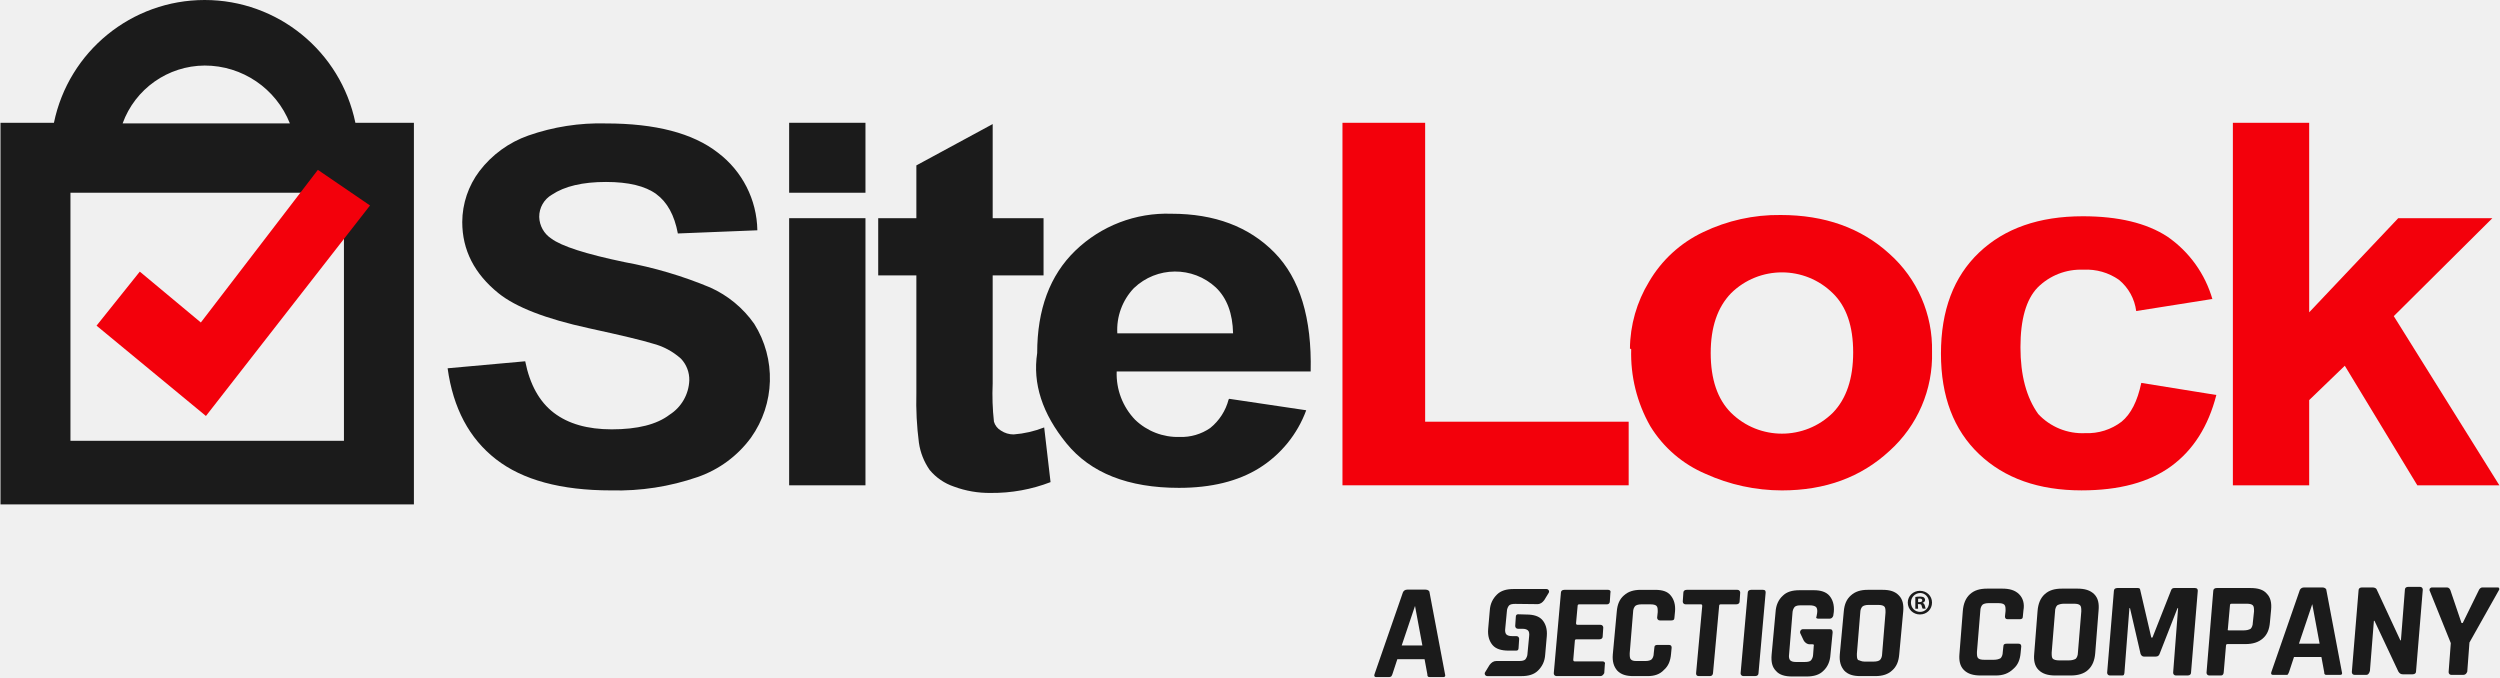
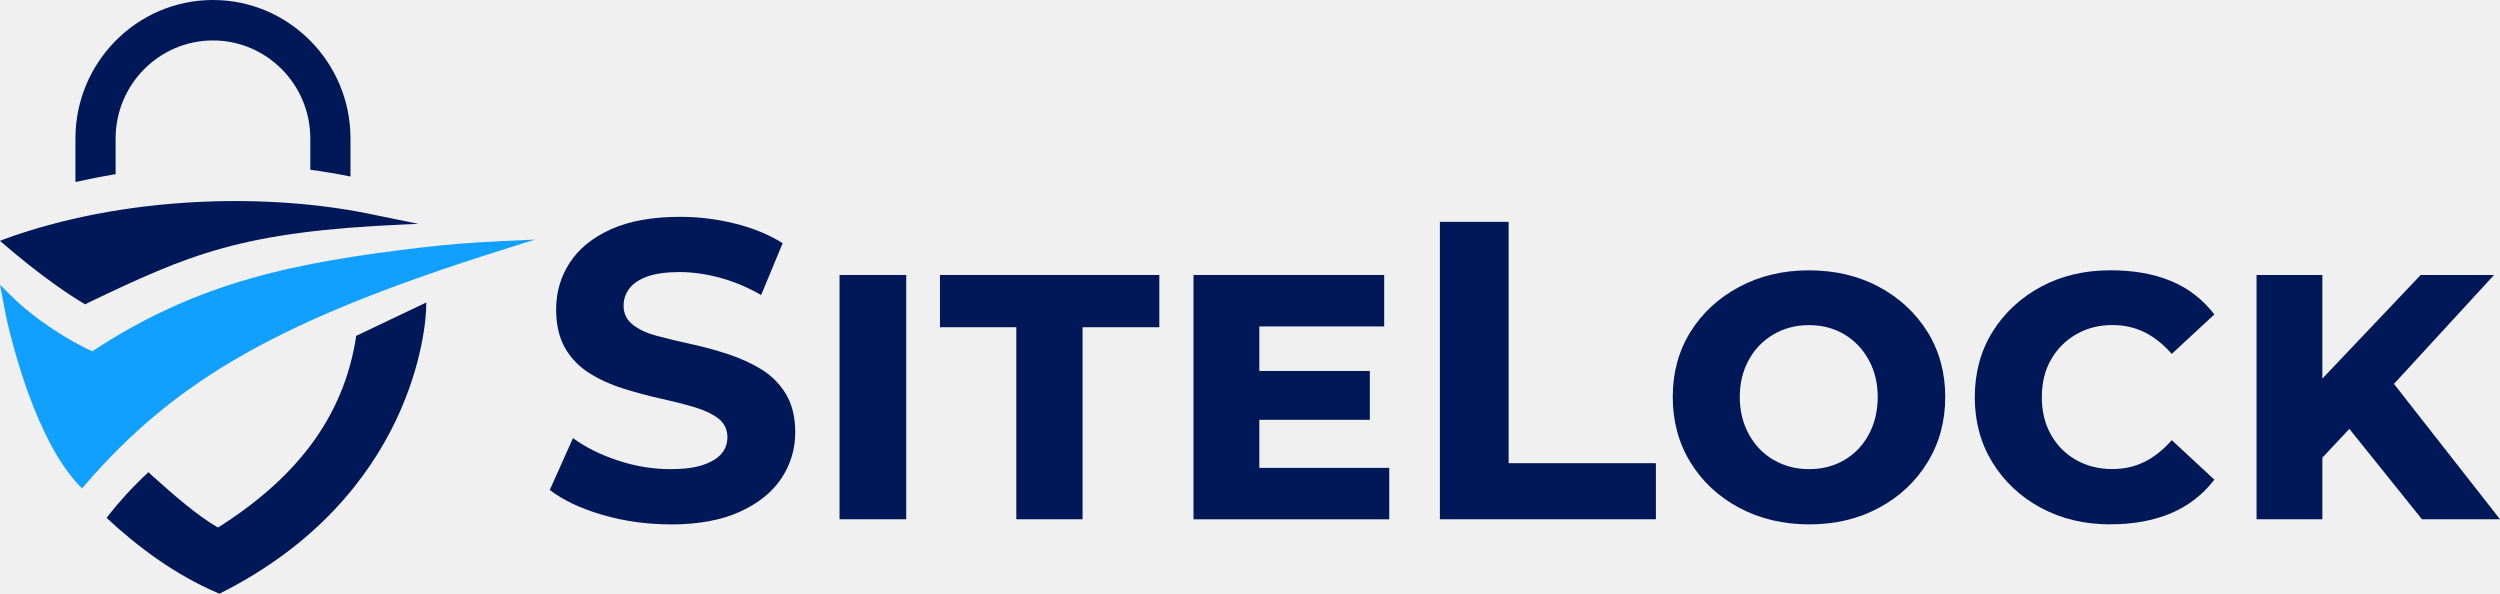
- <svg xmlns="http://www.w3.org/2000/svg" version="1.1" id="Layer_1" x="0px" y="0px" viewBox="0 0 240 65" style="enable-background:new 0 0 240 65;" xml:space="preserve">
-   <path fill="#1B1B1B" d="M135.842,58.169l-1.279,3.797h1.985L135.842,58.169z M133.381,65h-1.278c-0.153,0-0.21-0.114-0.153-0.267  l2.729-7.862c0.057-0.152,0.21-0.267,0.42-0.267h1.755c0.21,0,0.382,0.114,0.382,0.267l1.489,7.862c0.057,0.153,0,0.267-0.153,0.267  h-1.278c-0.115,0-0.153,0-0.21-0.057c-0.058-0.057-0.058-0.114-0.058-0.21l-0.267-1.45h-2.615l-0.477,1.45  c-0.057,0.114-0.057,0.153-0.114,0.21C133.553,64.943,133.438,65,133.381,65" />
-   <path fill="#1B1B1B" d="M191.58,64.847h-1.45c-0.687,0-1.221-0.152-1.603-0.534c-0.382-0.382-0.477-0.916-0.42-1.546l0.324-4.122  c0.057-0.687,0.267-1.221,0.687-1.603c0.42-0.382,0.954-0.534,1.66-0.534h1.45c0.687,0,1.221,0.153,1.603,0.534  c0.382,0.382,0.534,0.915,0.42,1.545l-0.057,0.592c0,0.21-0.115,0.267-0.324,0.267h-1.126c-0.21,0-0.267-0.114-0.267-0.267  l0.057-0.534c0-0.267,0-0.477-0.114-0.592c-0.115-0.114-0.324-0.152-0.592-0.152h-0.916c-0.267,0-0.477,0.057-0.592,0.152  c-0.114,0.114-0.21,0.324-0.21,0.592l-0.324,3.95c0,0.267,0,0.477,0.115,0.592c0.114,0.114,0.324,0.152,0.591,0.152h0.916  c0.268,0,0.477-0.057,0.649-0.152c0.114-0.114,0.209-0.324,0.209-0.592l0.057-0.534c0-0.21,0.115-0.267,0.324-0.267h1.126  c0.21,0,0.267,0.114,0.267,0.267l-0.057,0.592c-0.057,0.687-0.267,1.183-0.687,1.545C192.801,64.676,192.267,64.847,191.58,64.847" />
-   <path fill="#1B1B1B" d="M197.667,63.397h0.954c0.268,0,0.478-0.058,0.649-0.153c0.114-0.115,0.21-0.324,0.21-0.592l0.324-3.95  c0-0.267,0-0.477-0.115-0.592c-0.114-0.114-0.324-0.153-0.591-0.153h-0.954c-0.267,0-0.477,0.058-0.649,0.153  c-0.115,0.115-0.21,0.324-0.21,0.592l-0.324,3.95c0,0.267,0,0.477,0.114,0.592C197.19,63.34,197.4,63.397,197.667,63.397   M198.793,64.847h-1.488c-0.687,0-1.222-0.152-1.603-0.534c-0.382-0.382-0.477-0.916-0.419-1.546l0.324-4.122  c0.057-0.687,0.267-1.221,0.687-1.603c0.42-0.382,0.954-0.534,1.66-0.534h1.488c0.687,0,1.221,0.153,1.603,0.534  c0.382,0.382,0.477,0.915,0.42,1.545l-0.324,4.122c-0.057,0.687-0.267,1.221-0.687,1.603  C200.071,64.676,199.48,64.847,198.793,64.847" />
-   <path fill="#1B1B1B" d="M208.735,56.451h1.985c0.209,0,0.267,0.114,0.267,0.267l-0.649,7.862c0,0.152-0.115,0.267-0.325,0.267h-1.125  c-0.153,0-0.267-0.114-0.267-0.267l0.477-6.202h-0.057l-1.717,4.388c-0.057,0.153-0.153,0.267-0.382,0.267h-1.126  c-0.153,0-0.267-0.114-0.324-0.267l-1.012-4.388h-0.057l-0.477,6.202c0,0.114-0.057,0.152-0.057,0.21  c-0.057,0.057-0.114,0.057-0.21,0.057h-1.126c-0.152,0-0.267-0.114-0.267-0.267l0.649-7.862c0-0.153,0.114-0.267,0.324-0.267h1.985  c0.115,0,0.21,0.057,0.21,0.153l1.069,4.598h0.114l1.813-4.598C208.525,56.509,208.563,56.451,208.735,56.451" />
-   <path fill="#1B1B1B" d="M213.963,60.516h1.45c0.268,0,0.477-0.058,0.649-0.153c0.114-0.114,0.209-0.324,0.209-0.592l0.115-1.069  c0-0.267,0-0.477-0.115-0.592c-0.114-0.114-0.324-0.153-0.591-0.153h-1.45c-0.114,0-0.153,0.058-0.153,0.153l-0.21,2.347  C213.81,60.458,213.867,60.516,213.963,60.516 M213.219,64.847h-1.126c-0.152,0-0.267-0.114-0.267-0.267l0.649-7.862  c0-0.152,0.114-0.267,0.324-0.267h3.263c0.687,0,1.221,0.152,1.545,0.534c0.382,0.382,0.477,0.916,0.42,1.545l-0.115,1.221  c-0.057,0.687-0.267,1.183-0.687,1.546c-0.42,0.362-0.954,0.534-1.66,0.534h-1.717c-0.115,0-0.153,0.057-0.153,0.153l-0.21,2.461  C213.486,64.733,213.372,64.847,213.219,64.847" />
-   <path fill="#1B1B1B" d="M221.977,57.997l-1.278,3.797h1.984L221.977,57.997z M219.478,64.79h-1.278c-0.153,0-0.21-0.114-0.153-0.267  l2.729-7.862c0.057-0.152,0.21-0.267,0.42-0.267h1.755c0.21,0,0.382,0.115,0.382,0.267l1.489,7.862c0.057,0.153,0,0.267-0.153,0.267  h-1.278c-0.115,0-0.153,0-0.21-0.057c-0.058-0.057-0.058-0.115-0.058-0.21l-0.267-1.45h-2.633l-0.477,1.45  c-0.057,0.114-0.057,0.153-0.114,0.21C219.63,64.79,219.573,64.79,219.478,64.79" />
-   <path fill="#1B1B1B" d="M227.168,64.79h-1.126c-0.153,0-0.267-0.114-0.267-0.267l0.649-7.862c0-0.152,0.115-0.267,0.324-0.267h1.012  c0.152,0,0.324,0.057,0.382,0.153l2.29,4.923h0.057l0.382-4.866c0-0.153,0.115-0.267,0.324-0.267h1.126  c0.153,0,0.267,0.114,0.267,0.267l-0.649,7.862c0,0.152-0.114,0.267-0.324,0.267h-0.954c-0.21,0-0.324-0.115-0.42-0.267l-2.29-4.866  h-0.057l-0.382,4.809C227.435,64.676,227.32,64.79,227.168,64.79" />
-   <path fill="#1B1B1B" d="M236.46,64.79h-1.126c-0.152,0-0.267-0.114-0.267-0.267l0.21-2.786l-2.023-5.018c-0.057-0.057,0-0.152,0-0.209  c0.057-0.058,0.114-0.115,0.21-0.115h1.45c0.152,0,0.267,0.115,0.324,0.267l1.068,3.149h0.115l1.545-3.149  c0.057-0.152,0.21-0.267,0.324-0.267h1.45c0.114,0,0.152,0,0.152,0.057c0.058,0.058,0.058,0.115,0,0.21l-2.824,5.019l-0.209,2.786  C236.785,64.676,236.67,64.79,236.46,64.79" />
-   <path fill="#1B1B1B" d="M147.597,57.997c0.267,0,0.477-0.153,0.649-0.382l0.42-0.687c0.114-0.153,0-0.382-0.21-0.382h-1.813h-0.802  h-0.534c-0.687,0-1.221,0.153-1.603,0.534c-0.382,0.382-0.649,0.859-0.687,1.545l-0.153,1.755c-0.057,0.687,0.115,1.183,0.42,1.545  c0.324,0.382,0.859,0.534,1.545,0.534h0.744c0.153,0,0.21-0.114,0.21-0.267l0.057-0.859c0-0.153-0.114-0.267-0.267-0.267h-0.42  c-0.267,0-0.42-0.057-0.534-0.153c-0.114-0.114-0.152-0.324-0.114-0.592l0.153-1.603c0-0.267,0.114-0.477,0.21-0.592  c0.114-0.115,0.324-0.153,0.592-0.153L147.597,57.997z" />
-   <path fill="#1B1B1B" d="M145.727,58.97c-0.153,0-0.21,0.114-0.21,0.267l-0.057,0.859c0,0.153,0.114,0.267,0.267,0.267h0.419  c0.268,0,0.42,0.057,0.534,0.153c0.115,0.095,0.153,0.324,0.115,0.592l-0.153,1.603c0,0.267-0.114,0.477-0.21,0.592  c-0.114,0.114-0.324,0.153-0.592,0.153h-0.324h-0.534h-1.336c-0.267,0-0.477,0.152-0.649,0.382l-0.42,0.687  c-0.114,0.153,0,0.382,0.21,0.382h1.87h0.801h0.592c0.687,0,1.221-0.153,1.603-0.534c0.382-0.382,0.648-0.859,0.687-1.545  l0.153-1.755c0.057-0.687-0.114-1.183-0.42-1.545c-0.324-0.382-0.859-0.534-1.545-0.534L145.727,58.97z" />
-   <path fill="#1B1B1B" d="M153.646,64.905h-4.217c-0.152,0-0.267-0.114-0.267-0.267l0.687-7.747c0-0.153,0.114-0.267,0.324-0.267h4.217  c0.153,0,0.268,0.114,0.21,0.267l-0.057,0.859c0,0.152-0.114,0.267-0.267,0.267h-2.671c-0.114,0-0.153,0.058-0.153,0.153  l-0.152,1.66c0,0.114,0.057,0.152,0.152,0.152h2.195c0.152,0,0.267,0.115,0.267,0.268l-0.057,0.858c0,0.153-0.114,0.267-0.324,0.267  h-2.195c-0.114,0-0.152,0.057-0.152,0.153l-0.153,1.813c0,0.115,0.057,0.153,0.153,0.153h2.671c0.152,0,0.267,0.114,0.209,0.267  l-0.057,0.858C153.913,64.79,153.798,64.905,153.646,64.905" />
-   <path fill="#1B1B1B" d="M158.187,64.905h-1.393c-0.687,0-1.183-0.153-1.545-0.534c-0.324-0.382-0.477-0.859-0.42-1.545l0.382-4.122  c0.057-0.687,0.267-1.183,0.687-1.545c0.42-0.382,0.954-0.534,1.603-0.534h1.393c0.687,0,1.183,0.152,1.488,0.534  c0.324,0.382,0.477,0.916,0.42,1.545l-0.057,0.592c0,0.21-0.114,0.267-0.324,0.267h-1.068c-0.153,0-0.268-0.115-0.268-0.267  l0.057-0.534c0-0.267,0-0.477-0.114-0.592c-0.114-0.114-0.324-0.153-0.592-0.153h-0.858c-0.268,0-0.477,0.058-0.592,0.153  c-0.114,0.115-0.21,0.324-0.21,0.592l-0.324,3.95c0,0.267,0,0.477,0.114,0.592c0.114,0.114,0.267,0.153,0.534,0.153h0.859  c0.267,0,0.477-0.058,0.591-0.153c0.115-0.115,0.21-0.324,0.21-0.592l0.058-0.534c0-0.21,0.114-0.267,0.324-0.267h1.069  c0.21,0,0.267,0.114,0.267,0.267l-0.057,0.592c-0.057,0.687-0.267,1.183-0.687,1.545C159.351,64.733,158.817,64.905,158.187,64.905" />
-   <path fill="#1B1B1B" d="M164.16,64.905h-1.069c-0.21,0-0.267-0.114-0.267-0.267l0.591-6.469c0-0.114-0.057-0.153-0.114-0.153h-1.488  c-0.153,0-0.267-0.114-0.267-0.267l0.057-0.859c0-0.153,0.114-0.267,0.324-0.267h4.866c0.152,0,0.267,0.114,0.267,0.267  l-0.057,0.859c0,0.152-0.114,0.267-0.324,0.267h-1.488c-0.114,0-0.153,0.058-0.153,0.153l-0.591,6.469  C164.427,64.79,164.331,64.905,164.16,64.905" />
-   <path fill="#1B1B1B" d="M169.502,56.89l-0.687,7.747c0,0.153-0.115,0.267-0.325,0.267h-1.125c-0.153,0-0.267-0.114-0.267-0.267  l0.687-7.747c0-0.153,0.115-0.267,0.324-0.267h1.126C169.464,56.623,169.502,56.718,169.502,56.89" />
-   <path fill="#1B1B1B" d="M180.036,64.905h-1.45c-0.687,0-1.183-0.153-1.545-0.534c-0.324-0.382-0.477-0.859-0.42-1.545l0.382-4.122  c0.057-0.687,0.267-1.183,0.687-1.546c0.419-0.382,0.954-0.534,1.603-0.534h1.45c0.687,0,1.183,0.153,1.545,0.534  c0.382,0.382,0.477,0.916,0.42,1.546l-0.382,4.122c-0.058,0.687-0.267,1.183-0.687,1.545  C181.257,64.733,180.722,64.905,180.036,64.905 M178.967,63.512h0.916c0.267,0,0.477-0.057,0.592-0.152  c0.114-0.115,0.21-0.325,0.21-0.592l0.324-3.95c0-0.267,0-0.477-0.114-0.592c-0.115-0.114-0.324-0.153-0.592-0.153h-0.916  c-0.267,0-0.477,0.058-0.592,0.153c-0.115,0.114-0.21,0.324-0.21,0.592l-0.324,3.95c0,0.267,0,0.477,0.114,0.592  C178.547,63.397,178.7,63.512,178.967,63.512" />
-   <path fill="#1B1B1B" d="M174.54,59.39h1.126c0.152,0,0.267-0.114,0.324-0.267l0.057-0.382c0.057-0.687-0.114-1.183-0.42-1.546  c-0.324-0.382-0.859-0.534-1.488-0.534h-1.393c-0.687,0-1.221,0.152-1.603,0.534c-0.419,0.382-0.649,0.916-0.687,1.546l-0.382,4.122  c-0.057,0.687,0.058,1.183,0.42,1.545c0.324,0.382,0.859,0.534,1.545,0.534h1.393c0.687,0,1.221-0.153,1.603-0.534  c0.42-0.382,0.649-0.916,0.687-1.545l0.21-2.137c0-0.21-0.057-0.325-0.267-0.325h-2.252h-0.324c-0.21,0-0.324,0.21-0.267,0.382  l0.324,0.687c0.114,0.21,0.324,0.382,0.592,0.382h0.267c0.115,0,0.153,0.057,0.115,0.153l-0.058,0.801  c0,0.268-0.114,0.477-0.21,0.592c-0.114,0.114-0.324,0.152-0.592,0.152h-0.859c-0.267,0-0.419-0.057-0.534-0.152  c-0.114-0.115-0.153-0.324-0.114-0.592l0.324-3.95c0-0.267,0.114-0.477,0.21-0.592c0.114-0.115,0.324-0.153,0.592-0.153h0.859  c0.267,0,0.477,0.057,0.592,0.153c0.115,0.096,0.153,0.324,0.115,0.592l-0.058,0.324C174.311,59.295,174.368,59.39,174.54,59.39" />
-   <path fill="#1B1B1B" d="M184.138,57.806h0.134c0.153,0,0.267-0.058,0.267-0.172c0-0.095-0.076-0.172-0.248-0.172  c-0.076,0-0.114,0-0.153,0.019V57.806z M184.138,58.436h-0.267V57.31c0.095-0.019,0.248-0.038,0.439-0.038  c0.21,0,0.305,0.038,0.382,0.076c0.057,0.058,0.114,0.134,0.114,0.248c0,0.134-0.095,0.229-0.229,0.267v0.019  c0.114,0.038,0.172,0.134,0.21,0.267c0.038,0.172,0.057,0.248,0.076,0.286h-0.286c-0.038-0.038-0.057-0.153-0.096-0.267  c-0.019-0.134-0.095-0.172-0.229-0.172h-0.134L184.138,58.436z M183.451,57.844c0,0.496,0.363,0.897,0.878,0.897  c0.496,0,0.859-0.401,0.859-0.897c0-0.496-0.362-0.916-0.859-0.916C183.814,56.948,183.451,57.348,183.451,57.844 M185.474,57.844  c0,0.649-0.496,1.145-1.164,1.145c-0.649,0-1.164-0.496-1.164-1.145c0-0.63,0.515-1.126,1.164-1.126  C184.978,56.719,185.474,57.215,185.474,57.844" />
-   <path fill="#1B1B1B" d="M42.971,35.355l7.449-0.672c0.448,2.239,1.364,3.887,2.748,4.946c1.384,1.058,3.236,1.588,5.556,1.588  c2.483,0,4.335-0.468,5.556-1.405c1.134-0.721,1.842-1.954,1.893-3.297c0.018-0.769-0.267-1.515-0.794-2.076  c-0.783-0.705-1.726-1.208-2.748-1.465c-0.895-0.285-2.93-0.773-6.105-1.465c-4.111-0.895-7.001-2.015-8.67-3.358  c-2.32-1.872-3.48-4.152-3.48-6.838c0.008-1.763,0.587-3.477,1.648-4.884c1.2-1.575,2.834-2.763,4.701-3.419  c2.392-0.836,4.916-1.23,7.449-1.16c4.763,0,8.344,0.936,10.746,2.809c2.342,1.767,3.739,4.515,3.786,7.449l-7.632,0.305  c-0.326-1.75-1.018-3.012-2.076-3.785c-1.058-0.773-2.666-1.16-4.823-1.16c-2.238,0-3.968,0.407-5.189,1.221  c-0.763,0.44-1.229,1.256-1.221,2.137c0.023,0.84,0.456,1.616,1.16,2.076c0.977,0.733,3.318,1.486,7.022,2.259  c2.827,0.516,5.591,1.334,8.242,2.442c1.692,0.761,3.147,1.963,4.213,3.48c2.121,3.369,2,7.684-0.305,10.929  c-1.285,1.754-3.074,3.075-5.129,3.785c-2.669,0.921-5.482,1.356-8.304,1.282c-4.803,0-8.487-0.997-11.051-2.992  C45.047,42.092,43.5,39.182,42.971,35.355" />
-   <path fill="#1B1B1B" d="M75.758,20.946h7.327v25.644h-7.327V20.946z M75.758,11.787h7.327v6.716h-7.327V11.787z" />
-   <path fill="#1B1B1B" d="M100.181,20.946v5.495h-4.884V36.82c-0.053,1.223-0.013,2.447,0.122,3.664c0.106,0.36,0.346,0.666,0.672,0.855  c0.362,0.24,0.786,0.368,1.221,0.366c1.005-0.076,1.992-0.303,2.93-0.672l0.611,5.251c-1.83,0.706-3.778,1.058-5.739,1.038  c-1.208,0.017-2.409-0.19-3.541-0.611c-0.905-0.306-1.708-0.855-2.32-1.588c-0.548-0.781-0.904-1.681-1.038-2.625  c-0.205-1.579-0.287-3.171-0.244-4.763V26.441h-3.663v-5.495h3.663v-5.068l7.327-3.968v9.036H100.181z" />
-   <path fill="#1B1B1B" d="M118.375,31.997c-0.041-1.913-0.591-3.378-1.649-4.396c-2.227-2.068-5.681-2.042-7.876,0.061  c-1.106,1.163-1.681,2.733-1.588,4.335H118.375z M118.009,38.286l7.388,1.099c-0.847,2.302-2.437,4.257-4.518,5.556  c-2.036,1.262-4.6,1.893-7.693,1.893c-4.884,0-8.487-1.425-10.807-4.274c-2.32-2.849-3.257-5.739-2.809-8.67  c0-4.192,1.221-7.469,3.663-9.83c2.466-2.382,5.793-3.66,9.22-3.541c4.152,0,7.449,1.241,9.891,3.724  c2.443,2.483,3.602,6.289,3.48,11.417h-18.622c-0.064,1.723,0.575,3.398,1.771,4.64c1.146,1.1,2.685,1.695,4.274,1.648  c1.043,0.036,2.07-0.264,2.93-0.855c0.871-0.701,1.492-1.665,1.771-2.747" />
-   <polygon fill="#F3000B" points="128.877,46.589 128.877,11.788 136.814,11.788 136.814,40.484 156.352,40.484 156.352,46.589 " />
-   <path fill="#F3000B" d="M164.228,33.89c0,2.524,0.651,4.437,1.953,5.739c2.71,2.669,7.06,2.669,9.769,0  c1.303-1.343,1.954-3.277,1.954-5.8c0-2.524-0.651-4.416-1.954-5.679c-2.709-2.669-7.059-2.669-9.769,0  C164.88,29.494,164.228,31.407,164.228,33.89 M156.474,33.462c0.023-2.263,0.656-4.478,1.832-6.411  c1.21-2.075,3.019-3.734,5.189-4.762c2.322-1.118,4.872-1.683,7.449-1.649c4.233,0,7.714,1.242,10.441,3.725  c2.677,2.382,4.173,5.82,4.09,9.403c0.102,3.622-1.394,7.105-4.09,9.525c-2.727,2.524-6.167,3.786-10.319,3.786  c-2.527-0.002-5.025-0.544-7.327-1.588c-2.205-0.935-4.062-2.536-5.312-4.579c-1.279-2.247-1.913-4.804-1.832-7.388" />
-   <path fill="#F3000B" d="M212.402,28.7l-7.327,1.16c-0.149-1.171-0.739-2.24-1.648-2.992c-0.998-0.7-2.202-1.044-3.419-0.977  c-1.641-0.071-3.235,0.549-4.396,1.71c-1.099,1.139-1.648,3.053-1.648,5.739c0,2.686,0.57,4.823,1.709,6.41  c1.164,1.245,2.816,1.915,4.518,1.832c1.253,0.051,2.484-0.338,3.48-1.099c0.896-0.733,1.527-1.974,1.893-3.725l7.205,1.16  c-0.774,3.012-2.219,5.291-4.335,6.838c-2.116,1.546-4.986,2.32-8.609,2.32c-4.111,0-7.388-1.16-9.83-3.48  c-2.442-2.32-3.663-5.536-3.663-9.647c0-4.152,1.221-7.388,3.663-9.708c2.442-2.32,5.76-3.48,9.952-3.48  c3.419,0,6.126,0.651,8.121,1.954c2.104,1.45,3.636,3.587,4.335,6.044" />
-   <polygon fill="#F3000B" points="214.356,46.589 214.356,11.788 221.682,11.788 221.682,29.982 230.23,20.946 239.267,20.946  229.803,30.349 239.938,46.589 232.062,46.589 225.101,35.111 221.682,38.408 221.682,46.589 " />
-   <path fill="#1B1B1B" d="M33.019,42.315H6.764V18.504h26.254V42.315z M19.647,6.292c3.609-0.003,6.853,2.2,8.182,5.556H11.771  C12.973,8.529,16.117,6.312,19.647,6.292 M34.118,11.788C32.701,4.924,26.656,0,19.647,0C12.639,0,6.595,4.924,5.177,11.788H0.048  v36.634h39.687V11.788H34.118z" />
-   <polygon fill="#F3000B" points="30.516,16.306 19.281,30.959 13.42,26.075 9.268,31.264 19.77,39.934 35.522,19.725 " />
+ <svg xmlns="http://www.w3.org/2000/svg" width="160" height="38" viewBox="0 0 160 38" fill="none">
+   <g clip-path="url(#clip0_8013_1943)">
+     <path d="M42.907 33.56C41.396 33.56 39.94 33.355 38.547 32.948C37.155 32.541 36.033 32.01 35.186 31.357L36.671 28.039C37.461 28.62 38.416 29.097 39.533 29.467C40.65 29.838 41.775 30.025 42.909 30.025C43.774 30.025 44.469 29.934 45.002 29.753C45.532 29.571 45.923 29.333 46.178 29.032C46.428 28.734 46.554 28.384 46.554 27.985C46.554 27.479 46.355 27.075 45.962 26.774C45.565 26.476 45.04 26.23 44.382 26.041C43.725 25.849 43.01 25.668 42.235 25.497C41.461 25.326 40.683 25.116 39.898 24.872C39.116 24.626 38.395 24.302 37.739 23.892C37.083 23.485 36.56 22.951 36.174 22.288C35.788 21.627 35.593 20.797 35.593 19.802C35.593 18.714 35.878 17.721 36.457 16.824C37.034 15.927 37.911 15.212 39.09 14.678C40.269 14.144 41.749 13.877 43.53 13.877C44.719 13.877 45.892 14.022 47.053 14.312C48.214 14.603 49.228 15.02 50.09 15.564L48.713 18.882C47.869 18.392 46.994 18.027 46.096 17.78C45.195 17.537 44.333 17.412 43.501 17.412C42.67 17.412 41.944 17.508 41.422 17.698C40.9 17.889 40.519 18.146 40.274 18.473C40.03 18.799 39.909 19.162 39.909 19.561C39.909 20.069 40.107 20.476 40.503 20.785C40.9 21.093 41.419 21.331 42.068 21.505C42.716 21.676 43.437 21.85 44.227 22.021C45.02 22.192 45.802 22.407 46.577 22.659C47.351 22.913 48.062 23.234 48.708 23.625C49.354 24.017 49.884 24.54 50.288 25.201C50.692 25.865 50.895 26.684 50.895 27.663C50.895 28.731 50.605 29.711 50.018 30.6C49.434 31.489 48.548 32.205 47.359 32.749C46.173 33.291 44.685 33.565 42.904 33.565V33.56H42.907Z" fill="#011858" />
+     <path d="M53.731 33.233V17.599H57.998V33.233H53.731Z" fill="#011858" />
+     <path d="M65.045 33.233V20.943H60.158V17.599H74.197V20.943H69.284V33.233H65.045Z" fill="#011858" />
+     <path d="M76.384 33.233V17.599H88.588V20.891H80.597V29.944H88.912V33.236H76.384V33.233ZM80.165 26.868V23.742H87.669V26.868H80.165Z" fill="#011858" />
+     <path d="M92.153 33.233V14.198H96.553V29.644H105.978V33.233H92.153Z" fill="#011858" />
+     <path d="M115.804 33.56C114.128 33.56 112.631 33.205 111.308 32.497C109.985 31.79 108.945 30.82 108.189 29.589C107.434 28.358 107.056 26.961 107.056 25.403C107.056 23.846 107.434 22.456 108.189 21.243C108.945 20.028 109.985 19.069 111.308 18.361C112.631 17.654 114.121 17.301 115.775 17.301C117.43 17.301 118.944 17.654 120.256 18.361C121.571 19.069 122.606 20.03 123.36 21.243C124.116 22.459 124.495 23.846 124.495 25.403C124.495 26.961 124.116 28.358 123.36 29.589C122.606 30.823 121.569 31.792 120.256 32.497C118.944 33.205 117.456 33.56 115.801 33.56H115.804ZM115.775 30.025C116.622 30.025 117.376 29.83 118.043 29.439C118.707 29.05 119.229 28.501 119.608 27.796C119.986 27.088 120.174 26.29 120.174 25.403C120.174 24.517 119.981 23.721 119.592 23.024C119.206 22.327 118.684 21.782 118.027 21.394C117.371 21.005 116.62 20.808 115.773 20.808C114.926 20.808 114.193 21.002 113.518 21.394C112.844 21.782 112.311 22.327 111.928 23.024C111.539 23.721 111.346 24.514 111.346 25.403C111.346 26.292 111.539 27.088 111.928 27.796C112.314 28.503 112.844 29.05 113.518 29.439C114.193 29.828 114.947 30.025 115.773 30.025H115.775Z" fill="#011858" />
+     <path d="M135.08 33.56C133.405 33.56 131.917 33.205 130.61 32.497C129.305 31.79 128.275 30.826 127.519 29.602C126.765 28.379 126.386 26.987 126.386 25.427C126.386 23.866 126.765 22.454 127.519 21.241C128.275 20.025 129.305 19.066 130.61 18.358C131.917 17.651 133.405 17.298 135.08 17.298C136.537 17.298 137.821 17.524 138.925 17.977C140.032 18.431 140.963 19.144 141.72 20.124L138.992 22.651C138.454 22.034 137.872 21.573 137.252 21.264C136.629 20.956 135.942 20.803 135.185 20.803C134.339 20.803 133.574 20.997 132.89 21.388C132.205 21.78 131.665 22.316 131.268 23.006C130.872 23.695 130.677 24.501 130.677 25.427C130.677 26.352 130.875 27.135 131.268 27.832C131.665 28.529 132.205 29.068 132.89 29.449C133.574 29.83 134.339 30.02 135.185 30.02C135.942 30.02 136.629 29.867 137.252 29.555C137.872 29.247 138.454 28.786 138.992 28.169L141.72 30.699C140.963 31.676 140.026 32.396 138.912 32.86C137.795 33.324 136.519 33.555 135.077 33.555V33.56H135.08Z" fill="#011858" />
+     <path d="M153.213 24.569L159.619 17.599H154.922L148.632 24.229V17.599H144.419V33.233H148.632V29.291L150.359 27.448L155.005 33.233H160L153.213 24.569Z" fill="#011858" />
+     <path d="M32.046 15.435C30.214 15.518 28.546 15.652 26.948 15.842C19.065 16.783 12.739 17.967 5.904 22.485C4.511 21.86 2.28 20.489 0.692 18.911L0 18.224L0.419 20.404C0.821 22.174 2.332 28.169 5.031 31.03L5.248 31.258L5.453 31.023C11.329 24.216 18.061 20.422 32.144 15.992L34.244 15.331L32.046 15.432V15.435Z" fill="#12A0FF" />
+     <path d="M5.677 19.359C12.093 16.3 15.395 14.81 25.919 14.364L26.776 14.328L24.055 13.771C17.096 12.268 7.819 12.542 0.206 15.329L0.003 15.419C2.62 17.692 4.563 18.962 5.451 19.478L5.68 19.356L5.677 19.359Z" fill="#011858" />
+     <path d="M22.784 21.591C21.963 26.842 18.813 30.688 13.954 33.762C12.652 33.026 11.072 31.642 9.61 30.328L9.502 30.214C8.454 31.189 7.584 32.16 6.895 33.044L6.828 33.151C8.858 35.03 11.182 36.771 13.941 37.953L14.044 38L14.106 37.966C26.48 31.738 27.288 20.847 27.277 19.553L27.288 19.356L22.794 21.495L22.781 21.585V21.591H22.784Z" fill="#011858" />
+     <path d="M7.399 8.864C7.399 5.404 10.194 2.589 13.63 2.589C17.066 2.589 19.86 5.404 19.86 8.864V10.865C20.725 10.979 21.582 11.124 22.431 11.298V8.864C22.431 3.976 18.483 0 13.63 0C8.776 0 4.828 3.976 4.828 8.864V11.648C5.688 11.454 6.545 11.288 7.399 11.143V8.864Z" fill="#011858" />
+   </g>
+   <defs>
+     <clipPath id="clip0_8013_1943">
+       <rect width="160" height="38" fill="white" />
+     </clipPath>
+   </defs>
</svg>
